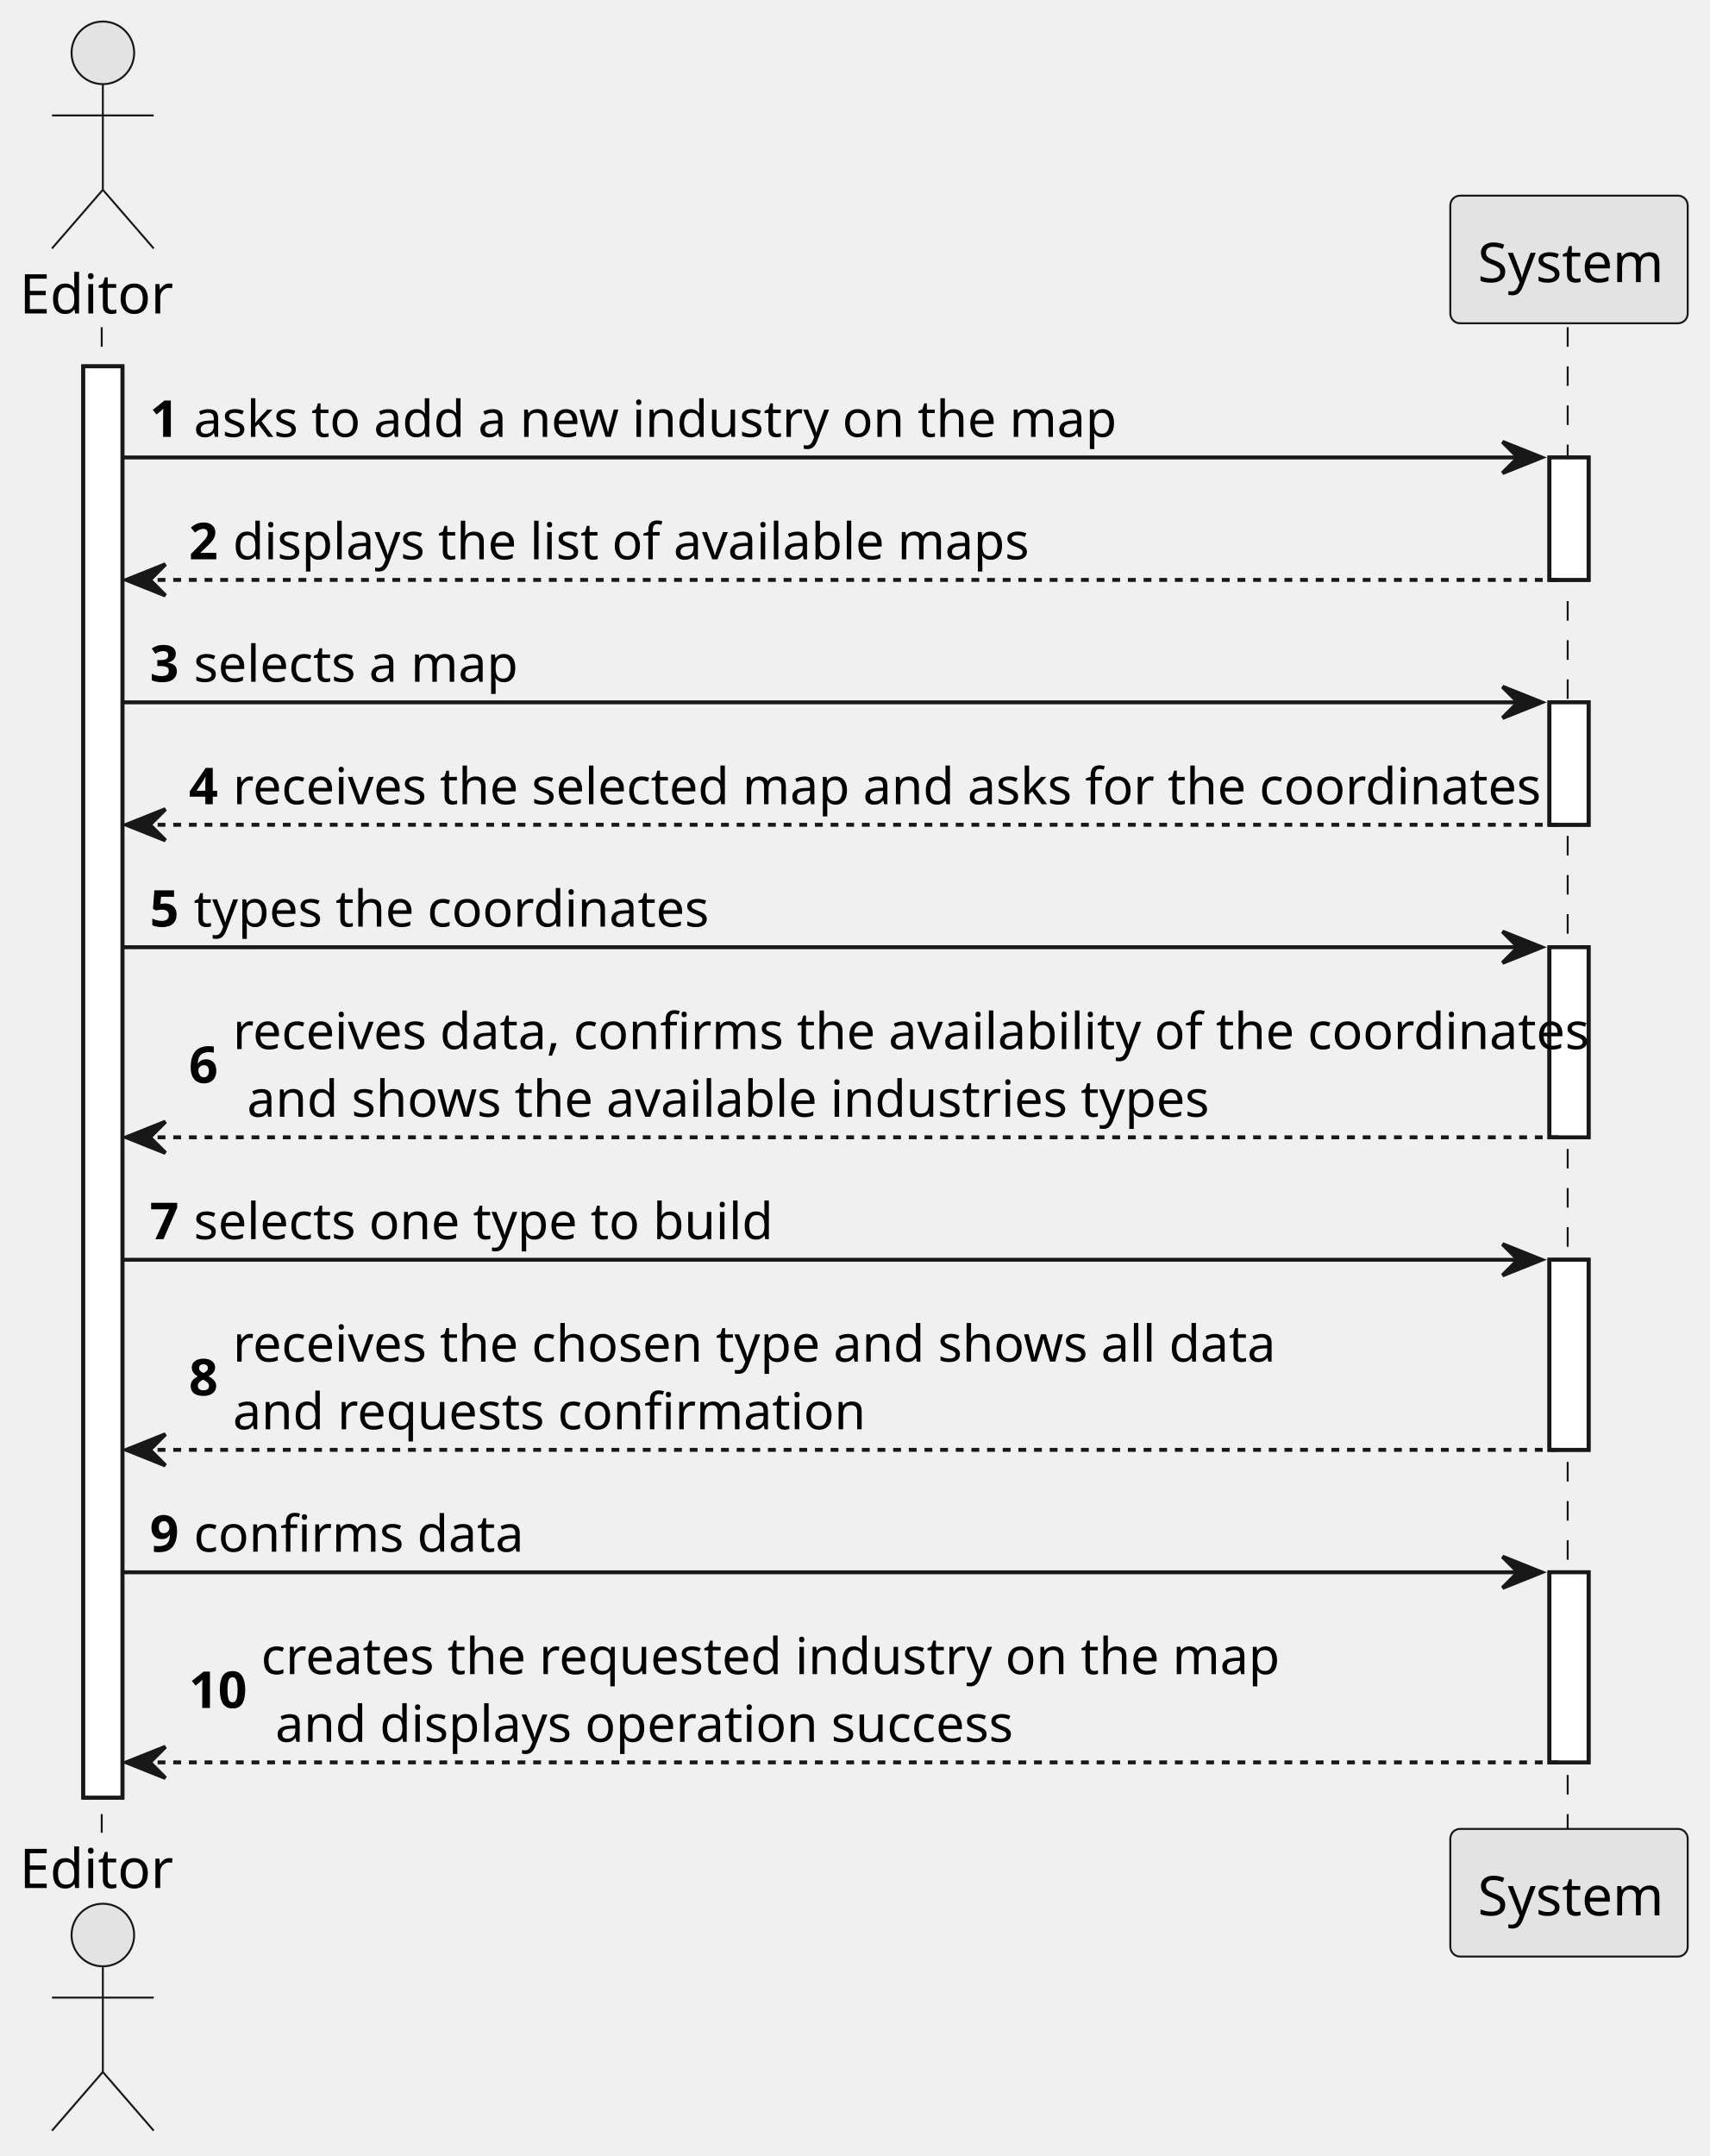
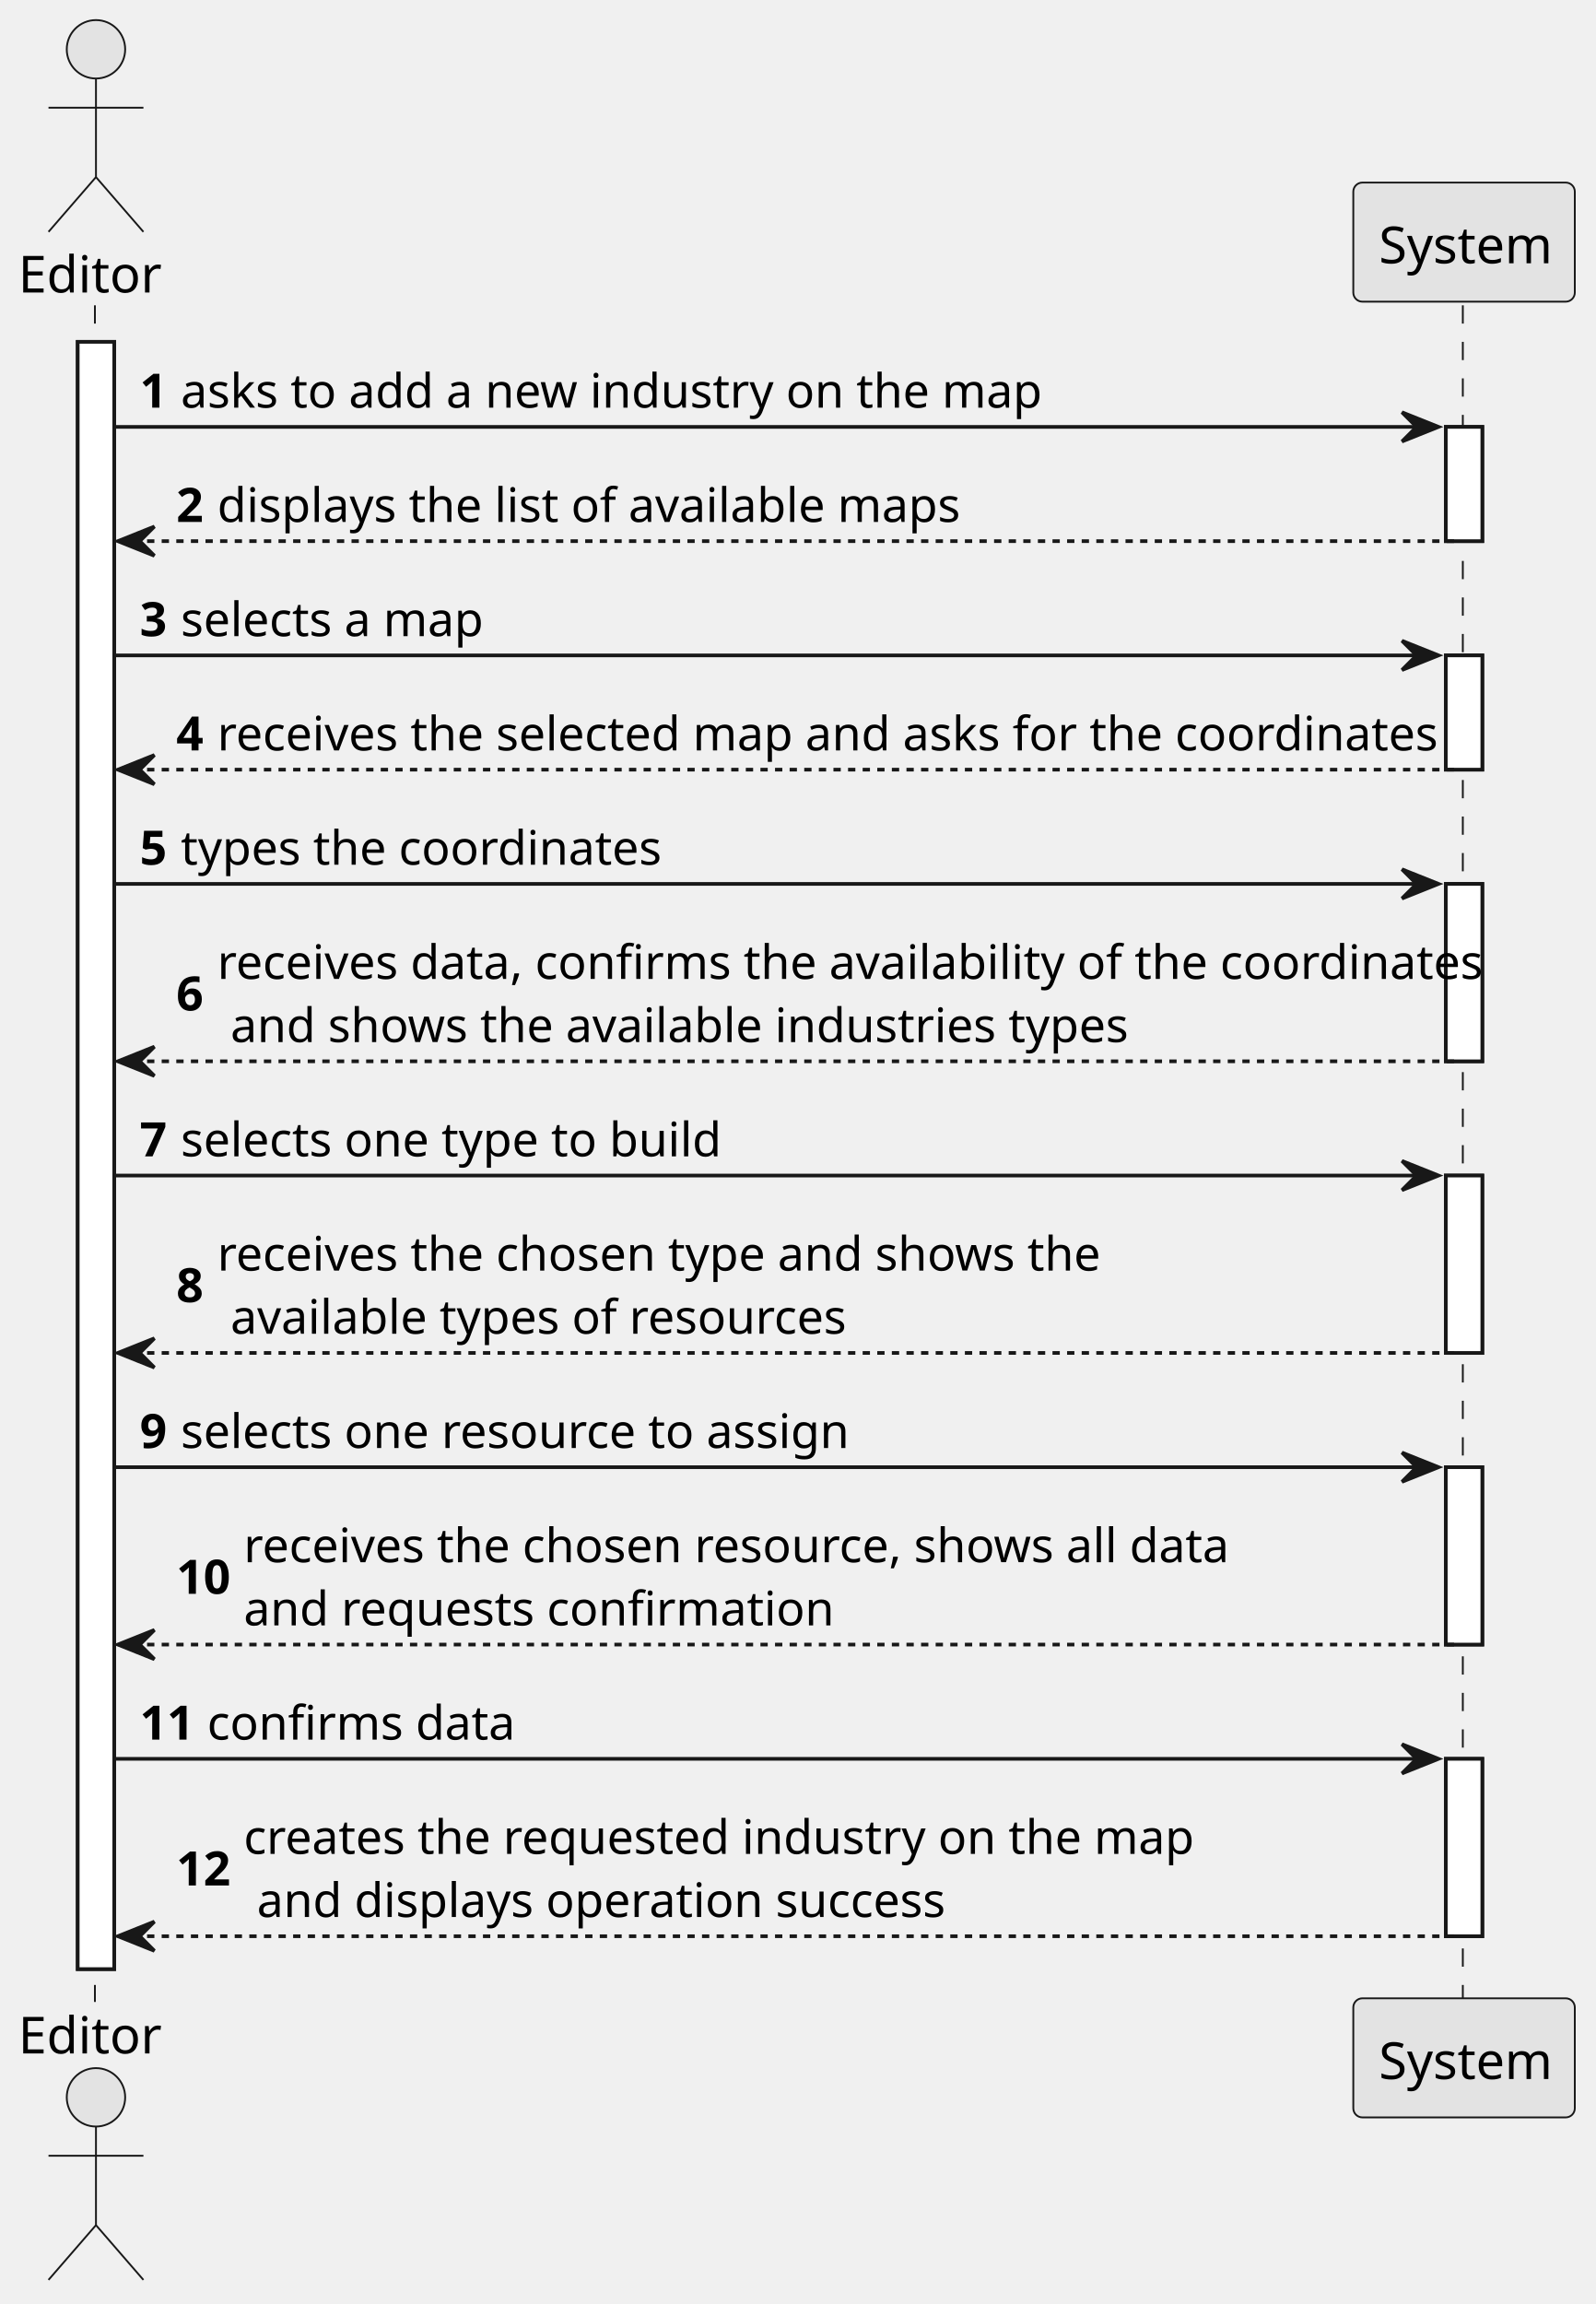
- <svg xmlns="http://www.w3.org/2000/svg" contentStyleType="text/css" height="551px" preserveAspectRatio="none" style="width:437px;height:551px;background:#FFFFFF;" version="1.1" viewBox="0 0 437 551" width="437px" zoomAndPan="magnify">
+ <svg xmlns="http://www.w3.org/2000/svg" contentStyleType="text/css" height="631px" preserveAspectRatio="none" style="width:437px;height:631px;background:#FFFFFF;" version="1.1" viewBox="0 0 437 631" width="437px" zoomAndPan="magnify">
  <defs />
  <g>
-     <rect fill="#FFFFFF" height="365.783" style="stroke:#181818;stroke-width:1.0;" width="10" x="21.286" y="93.621" />
+     <rect fill="#FFFFFF" height="445.656" style="stroke:#181818;stroke-width:1.0;" width="10" x="21.286" y="93.621" />
    <rect fill="#FFFFFF" height="31.291" style="stroke:#181818;stroke-width:1.0;" width="10" x="396.017" y="116.912" />
    <rect fill="#FFFFFF" height="31.291" style="stroke:#181818;stroke-width:1.0;" width="10" x="396.017" y="179.494" />
    <rect fill="#FFFFFF" height="48.582" style="stroke:#181818;stroke-width:1.0;" width="10" x="396.017" y="242.076" />
    <rect fill="#FFFFFF" height="48.582" style="stroke:#181818;stroke-width:1.0;" width="10" x="396.017" y="321.949" />
    <rect fill="#FFFFFF" height="48.582" style="stroke:#181818;stroke-width:1.0;" width="10" x="396.017" y="401.822" />
-     <line style="stroke:#181818;stroke-width:0.5;stroke-dasharray:5.0,5.0;" x1="26" x2="26" y1="83.621" y2="468.404" />
-     <line style="stroke:#181818;stroke-width:0.5;stroke-dasharray:5.0,5.0;" x1="400.679" x2="400.679" y1="83.621" y2="468.404" />
+     <rect fill="#FFFFFF" height="48.582" style="stroke:#181818;stroke-width:1.0;" width="10" x="396.017" y="481.695" />
+     <line style="stroke:#181818;stroke-width:0.5;stroke-dasharray:5.0,5.0;" x1="26" x2="26" y1="83.621" y2="548.277" />
+     <line style="stroke:#181818;stroke-width:0.5;stroke-dasharray:5.0,5.0;" x1="400.679" x2="400.679" y1="83.621" y2="548.277" />
    <text fill="#000000" font-family="sans-serif" font-size="14" lengthAdjust="spacing" textLength="36.572" x="5" y="80.107">Editor</text>
    <ellipse cx="26.286" cy="13.5" fill="#E3E3E3" rx="8" ry="8" style="stroke:#181818;stroke-width:0.5;" />
    <path d="M26.286,21.5 L26.286,48.5 M13.286,29.5 L39.286,29.5 M26.286,48.5 L13.286,63.5 M26.286,48.5 L39.286,63.5 " fill="none" style="stroke:#181818;stroke-width:0.5;" />
-     <text fill="#000000" font-family="sans-serif" font-size="14" lengthAdjust="spacing" textLength="36.572" x="5" y="482.512">Editor</text>
-     <ellipse cx="26.286" cy="494.525" fill="#E3E3E3" rx="8" ry="8" style="stroke:#181818;stroke-width:0.5;" />
-     <path d="M26.286,502.525 L26.286,529.525 M13.286,510.525 L39.286,510.525 M26.286,529.525 L13.286,544.525 M26.286,529.525 L39.286,544.525 " fill="none" style="stroke:#181818;stroke-width:0.5;" />
+     <text fill="#000000" font-family="sans-serif" font-size="14" lengthAdjust="spacing" textLength="36.572" x="5" y="562.385">Editor</text>
+     <ellipse cx="26.286" cy="574.398" fill="#E3E3E3" rx="8" ry="8" style="stroke:#181818;stroke-width:0.5;" />
+     <path d="M26.286,582.398 L26.286,609.398 M13.286,590.398 L39.286,590.398 M26.286,609.398 L13.286,624.398 M26.286,609.398 L39.286,624.398 " fill="none" style="stroke:#181818;stroke-width:0.5;" />
    <rect fill="#E3E3E3" height="32.621" rx="2.5" ry="2.5" style="stroke:#181818;stroke-width:0.5;" width="60.676" x="370.679" y="50" />
    <text fill="#000000" font-family="sans-serif" font-size="14" lengthAdjust="spacing" textLength="46.676" x="377.679" y="72.107">System</text>
-     <rect fill="#E3E3E3" height="32.621" rx="2.5" ry="2.5" style="stroke:#181818;stroke-width:0.5;" width="60.676" x="370.679" y="467.404" />
-     <text fill="#000000" font-family="sans-serif" font-size="14" lengthAdjust="spacing" textLength="46.676" x="377.679" y="489.512">System</text>
-     <rect fill="#FFFFFF" height="365.783" style="stroke:#181818;stroke-width:1.0;" width="10" x="21.286" y="93.621" />
+     <rect fill="#E3E3E3" height="32.621" rx="2.5" ry="2.5" style="stroke:#181818;stroke-width:0.5;" width="60.676" x="370.679" y="547.277" />
+     <text fill="#000000" font-family="sans-serif" font-size="14" lengthAdjust="spacing" textLength="46.676" x="377.679" y="569.385">System</text>
+     <rect fill="#FFFFFF" height="445.656" style="stroke:#181818;stroke-width:1.0;" width="10" x="21.286" y="93.621" />
    <rect fill="#FFFFFF" height="31.291" style="stroke:#181818;stroke-width:1.0;" width="10" x="396.017" y="116.912" />
    <rect fill="#FFFFFF" height="31.291" style="stroke:#181818;stroke-width:1.0;" width="10" x="396.017" y="179.494" />
    <rect fill="#FFFFFF" height="48.582" style="stroke:#181818;stroke-width:1.0;" width="10" x="396.017" y="242.076" />
    <rect fill="#FFFFFF" height="48.582" style="stroke:#181818;stroke-width:1.0;" width="10" x="396.017" y="321.949" />
    <rect fill="#FFFFFF" height="48.582" style="stroke:#181818;stroke-width:1.0;" width="10" x="396.017" y="401.822" />
+     <rect fill="#FFFFFF" height="48.582" style="stroke:#181818;stroke-width:1.0;" width="10" x="396.017" y="481.695" />
    <polygon fill="#181818" points="384.017,112.912,394.017,116.912,384.017,120.912,388.017,116.912" style="stroke:#181818;stroke-width:1.0;" />
    <line style="stroke:#181818;stroke-width:1.0;" x1="31.286" x2="390.017" y1="116.912" y2="116.912" />
    <text fill="#000000" font-family="sans-serif" font-size="13" font-weight="bold" lengthAdjust="spacing" textLength="7.23" x="38.286" y="111.649">1</text>
    <text fill="#000000" font-family="sans-serif" font-size="13" lengthAdjust="spacing" textLength="222.574" x="49.516" y="111.649">asks to add a new industry on the map</text>
    <polygon fill="#181818" points="42.286,144.203,32.286,148.203,42.286,152.203,38.286,148.203" style="stroke:#181818;stroke-width:1.0;" />
    <line style="stroke:#181818;stroke-width:1.0;stroke-dasharray:2.0,2.0;" x1="36.286" x2="400.017" y1="148.203" y2="148.203" />
    <text fill="#000000" font-family="sans-serif" font-size="13" font-weight="bold" lengthAdjust="spacing" textLength="7.23" x="48.286" y="142.94">2</text>
    <text fill="#000000" font-family="sans-serif" font-size="13" lengthAdjust="spacing" textLength="192.931" x="59.516" y="142.94">displays the list of available maps</text>
    <polygon fill="#181818" points="384.017,175.494,394.017,179.494,384.017,183.494,388.017,179.494" style="stroke:#181818;stroke-width:1.0;" />
    <line style="stroke:#181818;stroke-width:1.0;" x1="31.286" x2="390.017" y1="179.494" y2="179.494" />
    <text fill="#000000" font-family="sans-serif" font-size="13" font-weight="bold" lengthAdjust="spacing" textLength="7.23" x="38.286" y="174.231">3</text>
    <text fill="#000000" font-family="sans-serif" font-size="13" lengthAdjust="spacing" textLength="80.203" x="49.516" y="174.231">selects a map</text>
    <polygon fill="#181818" points="42.286,206.785,32.286,210.785,42.286,214.785,38.286,210.785" style="stroke:#181818;stroke-width:1.0;" />
    <line style="stroke:#181818;stroke-width:1.0;stroke-dasharray:2.0,2.0;" x1="36.286" x2="400.017" y1="210.785" y2="210.785" />
    <text fill="#000000" font-family="sans-serif" font-size="13" font-weight="bold" lengthAdjust="spacing" textLength="7.23" x="48.286" y="205.523">4</text>
    <text fill="#000000" font-family="sans-serif" font-size="13" lengthAdjust="spacing" textLength="317.954" x="59.516" y="205.523">receives the selected map and asks for the coordinates</text>
    <polygon fill="#181818" points="384.017,238.076,394.017,242.076,384.017,246.076,388.017,242.076" style="stroke:#181818;stroke-width:1.0;" />
    <line style="stroke:#181818;stroke-width:1.0;" x1="31.286" x2="390.017" y1="242.076" y2="242.076" />
    <text fill="#000000" font-family="sans-serif" font-size="13" font-weight="bold" lengthAdjust="spacing" textLength="7.23" x="38.286" y="236.814">5</text>
    <text fill="#000000" font-family="sans-serif" font-size="13" lengthAdjust="spacing" textLength="123.576" x="49.516" y="236.814">types the coordinates</text>
    <polygon fill="#181818" points="42.286,286.658,32.286,290.658,42.286,294.658,38.286,290.658" style="stroke:#181818;stroke-width:1.0;" />
    <line style="stroke:#181818;stroke-width:1.0;stroke-dasharray:2.0,2.0;" x1="36.286" x2="400.017" y1="290.658" y2="290.658" />
    <text fill="#000000" font-family="sans-serif" font-size="13" font-weight="bold" lengthAdjust="spacing" textLength="7.23" x="48.286" y="276.75">6</text>
    <text fill="#000000" font-family="sans-serif" font-size="13" lengthAdjust="spacing" textLength="325.889" x="59.516" y="268.104">receives data, confirms the availability of the coordinates</text>
    <text fill="#000000" font-family="sans-serif" font-size="13" lengthAdjust="spacing" textLength="232.692" x="63.128" y="285.396">and shows the available industries types</text>
    <polygon fill="#181818" points="384.017,317.949,394.017,321.949,384.017,325.949,388.017,321.949" style="stroke:#181818;stroke-width:1.0;" />
    <line style="stroke:#181818;stroke-width:1.0;" x1="31.286" x2="390.017" y1="321.949" y2="321.949" />
    <text fill="#000000" font-family="sans-serif" font-size="13" font-weight="bold" lengthAdjust="spacing" textLength="7.23" x="38.286" y="316.687">7</text>
    <text fill="#000000" font-family="sans-serif" font-size="13" lengthAdjust="spacing" textLength="139.477" x="49.516" y="316.687">selects one type to build</text>
    <polygon fill="#181818" points="42.286,366.531,32.286,370.531,42.286,374.531,38.286,370.531" style="stroke:#181818;stroke-width:1.0;" />
    <line style="stroke:#181818;stroke-width:1.0;stroke-dasharray:2.0,2.0;" x1="36.286" x2="400.017" y1="370.531" y2="370.531" />
    <text fill="#000000" font-family="sans-serif" font-size="13" font-weight="bold" lengthAdjust="spacing" textLength="7.23" x="48.286" y="356.623">8</text>
-     <text fill="#000000" font-family="sans-serif" font-size="13" lengthAdjust="spacing" textLength="255.1" x="59.516" y="347.978">receives the chosen type and shows all data</text>
-     <text fill="#000000" font-family="sans-serif" font-size="13" lengthAdjust="spacing" textLength="149.583" x="59.516" y="365.269">and requests confirmation</text>
+     <text fill="#000000" font-family="sans-serif" font-size="13" lengthAdjust="spacing" textLength="231.251" x="59.516" y="347.978">receives the chosen type and shows the</text>
+     <text fill="#000000" font-family="sans-serif" font-size="13" lengthAdjust="spacing" textLength="161.142" x="63.128" y="365.269">available types of resources</text>
    <polygon fill="#181818" points="384.017,397.822,394.017,401.822,384.017,405.822,388.017,401.822" style="stroke:#181818;stroke-width:1.0;" />
    <line style="stroke:#181818;stroke-width:1.0;" x1="31.286" x2="390.017" y1="401.822" y2="401.822" />
    <text fill="#000000" font-family="sans-serif" font-size="13" font-weight="bold" lengthAdjust="spacing" textLength="7.23" x="38.286" y="396.56">9</text>
-     <text fill="#000000" font-family="sans-serif" font-size="13" lengthAdjust="spacing" textLength="78.032" x="49.516" y="396.56">confirms data</text>
+     <text fill="#000000" font-family="sans-serif" font-size="13" lengthAdjust="spacing" textLength="175.595" x="49.516" y="396.56">selects one resource to assign</text>
    <polygon fill="#181818" points="42.286,446.404,32.286,450.404,42.286,454.404,38.286,450.404" style="stroke:#181818;stroke-width:1.0;" />
    <line style="stroke:#181818;stroke-width:1.0;stroke-dasharray:2.0,2.0;" x1="36.286" x2="400.017" y1="450.404" y2="450.404" />
    <text fill="#000000" font-family="sans-serif" font-size="13" font-weight="bold" lengthAdjust="spacing" textLength="14.46" x="48.286" y="436.496">10</text>
-     <text fill="#000000" font-family="sans-serif" font-size="13" lengthAdjust="spacing" textLength="243.534" x="66.746" y="427.851">creates the requested industry on the map</text>
-     <text fill="#000000" font-family="sans-serif" font-size="13" lengthAdjust="spacing" textLength="180.661" x="70.358" y="445.142">and displays operation success</text>
+     <text fill="#000000" font-family="sans-serif" font-size="13" lengthAdjust="spacing" textLength="259.416" x="66.746" y="427.851">receives the chosen resource, shows all data</text>
+     <text fill="#000000" font-family="sans-serif" font-size="13" lengthAdjust="spacing" textLength="149.583" x="66.746" y="445.142">and requests confirmation</text>
+     <polygon fill="#181818" points="384.017,477.695,394.017,481.695,384.017,485.695,388.017,481.695" style="stroke:#181818;stroke-width:1.0;" />
+     <line style="stroke:#181818;stroke-width:1.0;" x1="31.286" x2="390.017" y1="481.695" y2="481.695" />
+     <text fill="#000000" font-family="sans-serif" font-size="13" font-weight="bold" lengthAdjust="spacing" textLength="14.46" x="38.286" y="476.433">11</text>
+     <text fill="#000000" font-family="sans-serif" font-size="13" lengthAdjust="spacing" textLength="78.032" x="56.746" y="476.433">confirms data</text>
+     <polygon fill="#181818" points="42.286,526.277,32.286,530.277,42.286,534.277,38.286,530.277" style="stroke:#181818;stroke-width:1.0;" />
+     <line style="stroke:#181818;stroke-width:1.0;stroke-dasharray:2.0,2.0;" x1="36.286" x2="400.017" y1="530.277" y2="530.277" />
+     <text fill="#000000" font-family="sans-serif" font-size="13" font-weight="bold" lengthAdjust="spacing" textLength="14.46" x="48.286" y="516.369">12</text>
+     <text fill="#000000" font-family="sans-serif" font-size="13" lengthAdjust="spacing" textLength="243.534" x="66.746" y="507.724">creates the requested industry on the map</text>
+     <text fill="#000000" font-family="sans-serif" font-size="13" lengthAdjust="spacing" textLength="180.661" x="70.358" y="525.015">and displays operation success</text>
  </g>
</svg>
